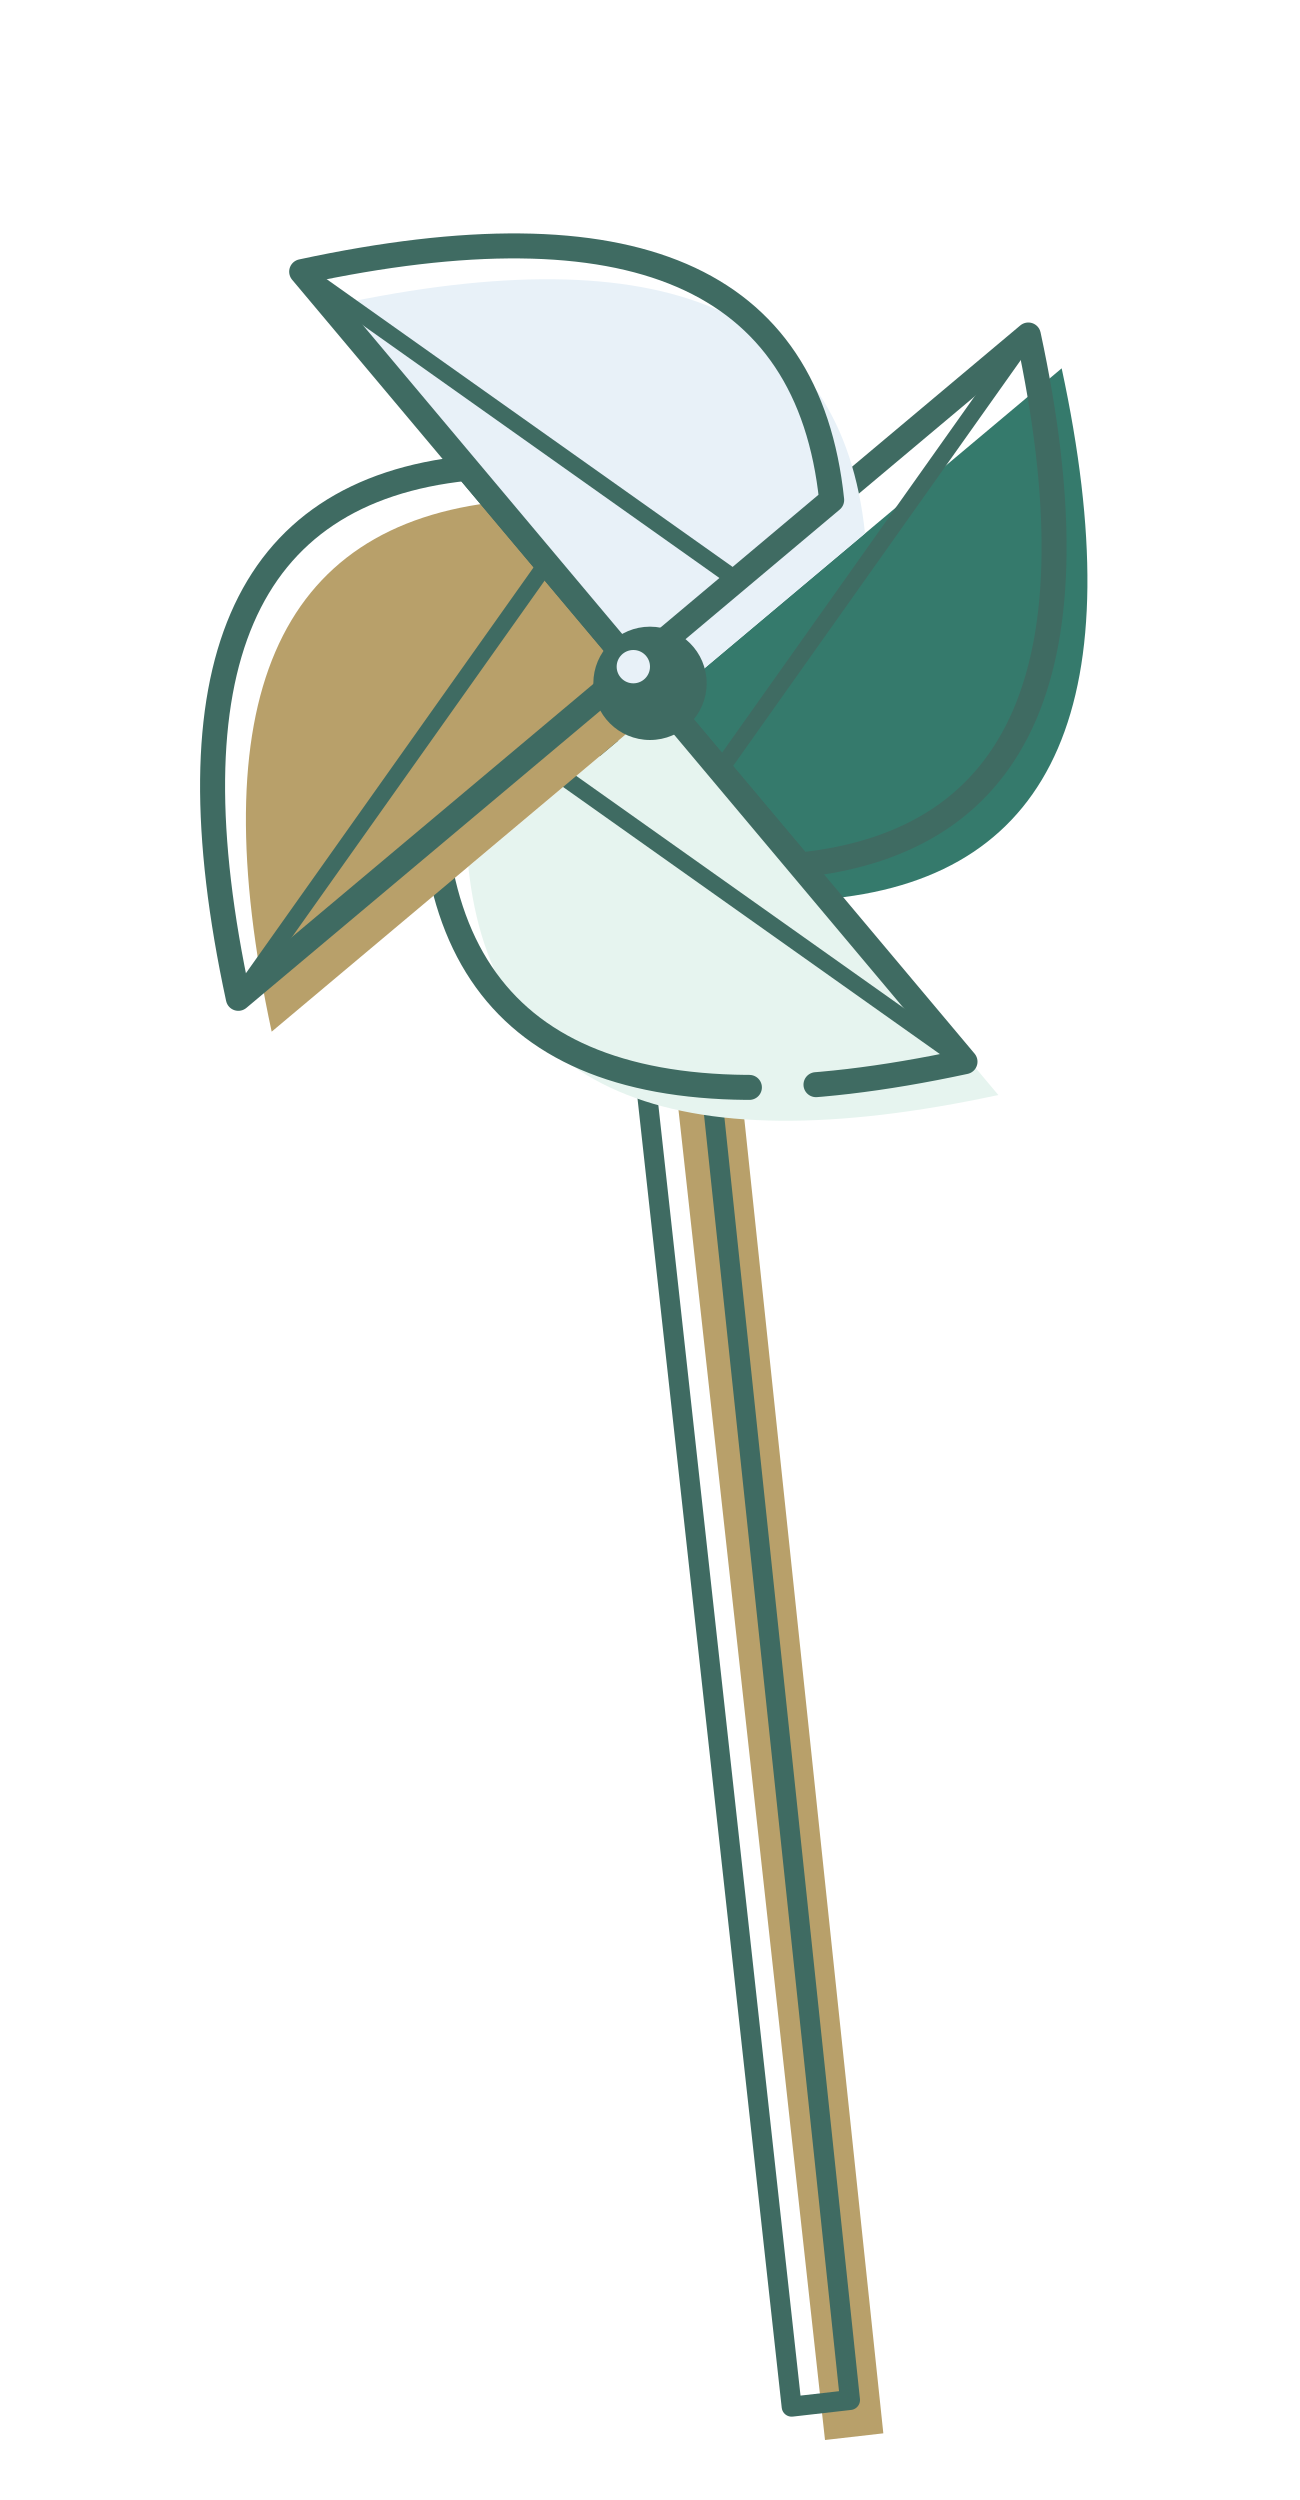
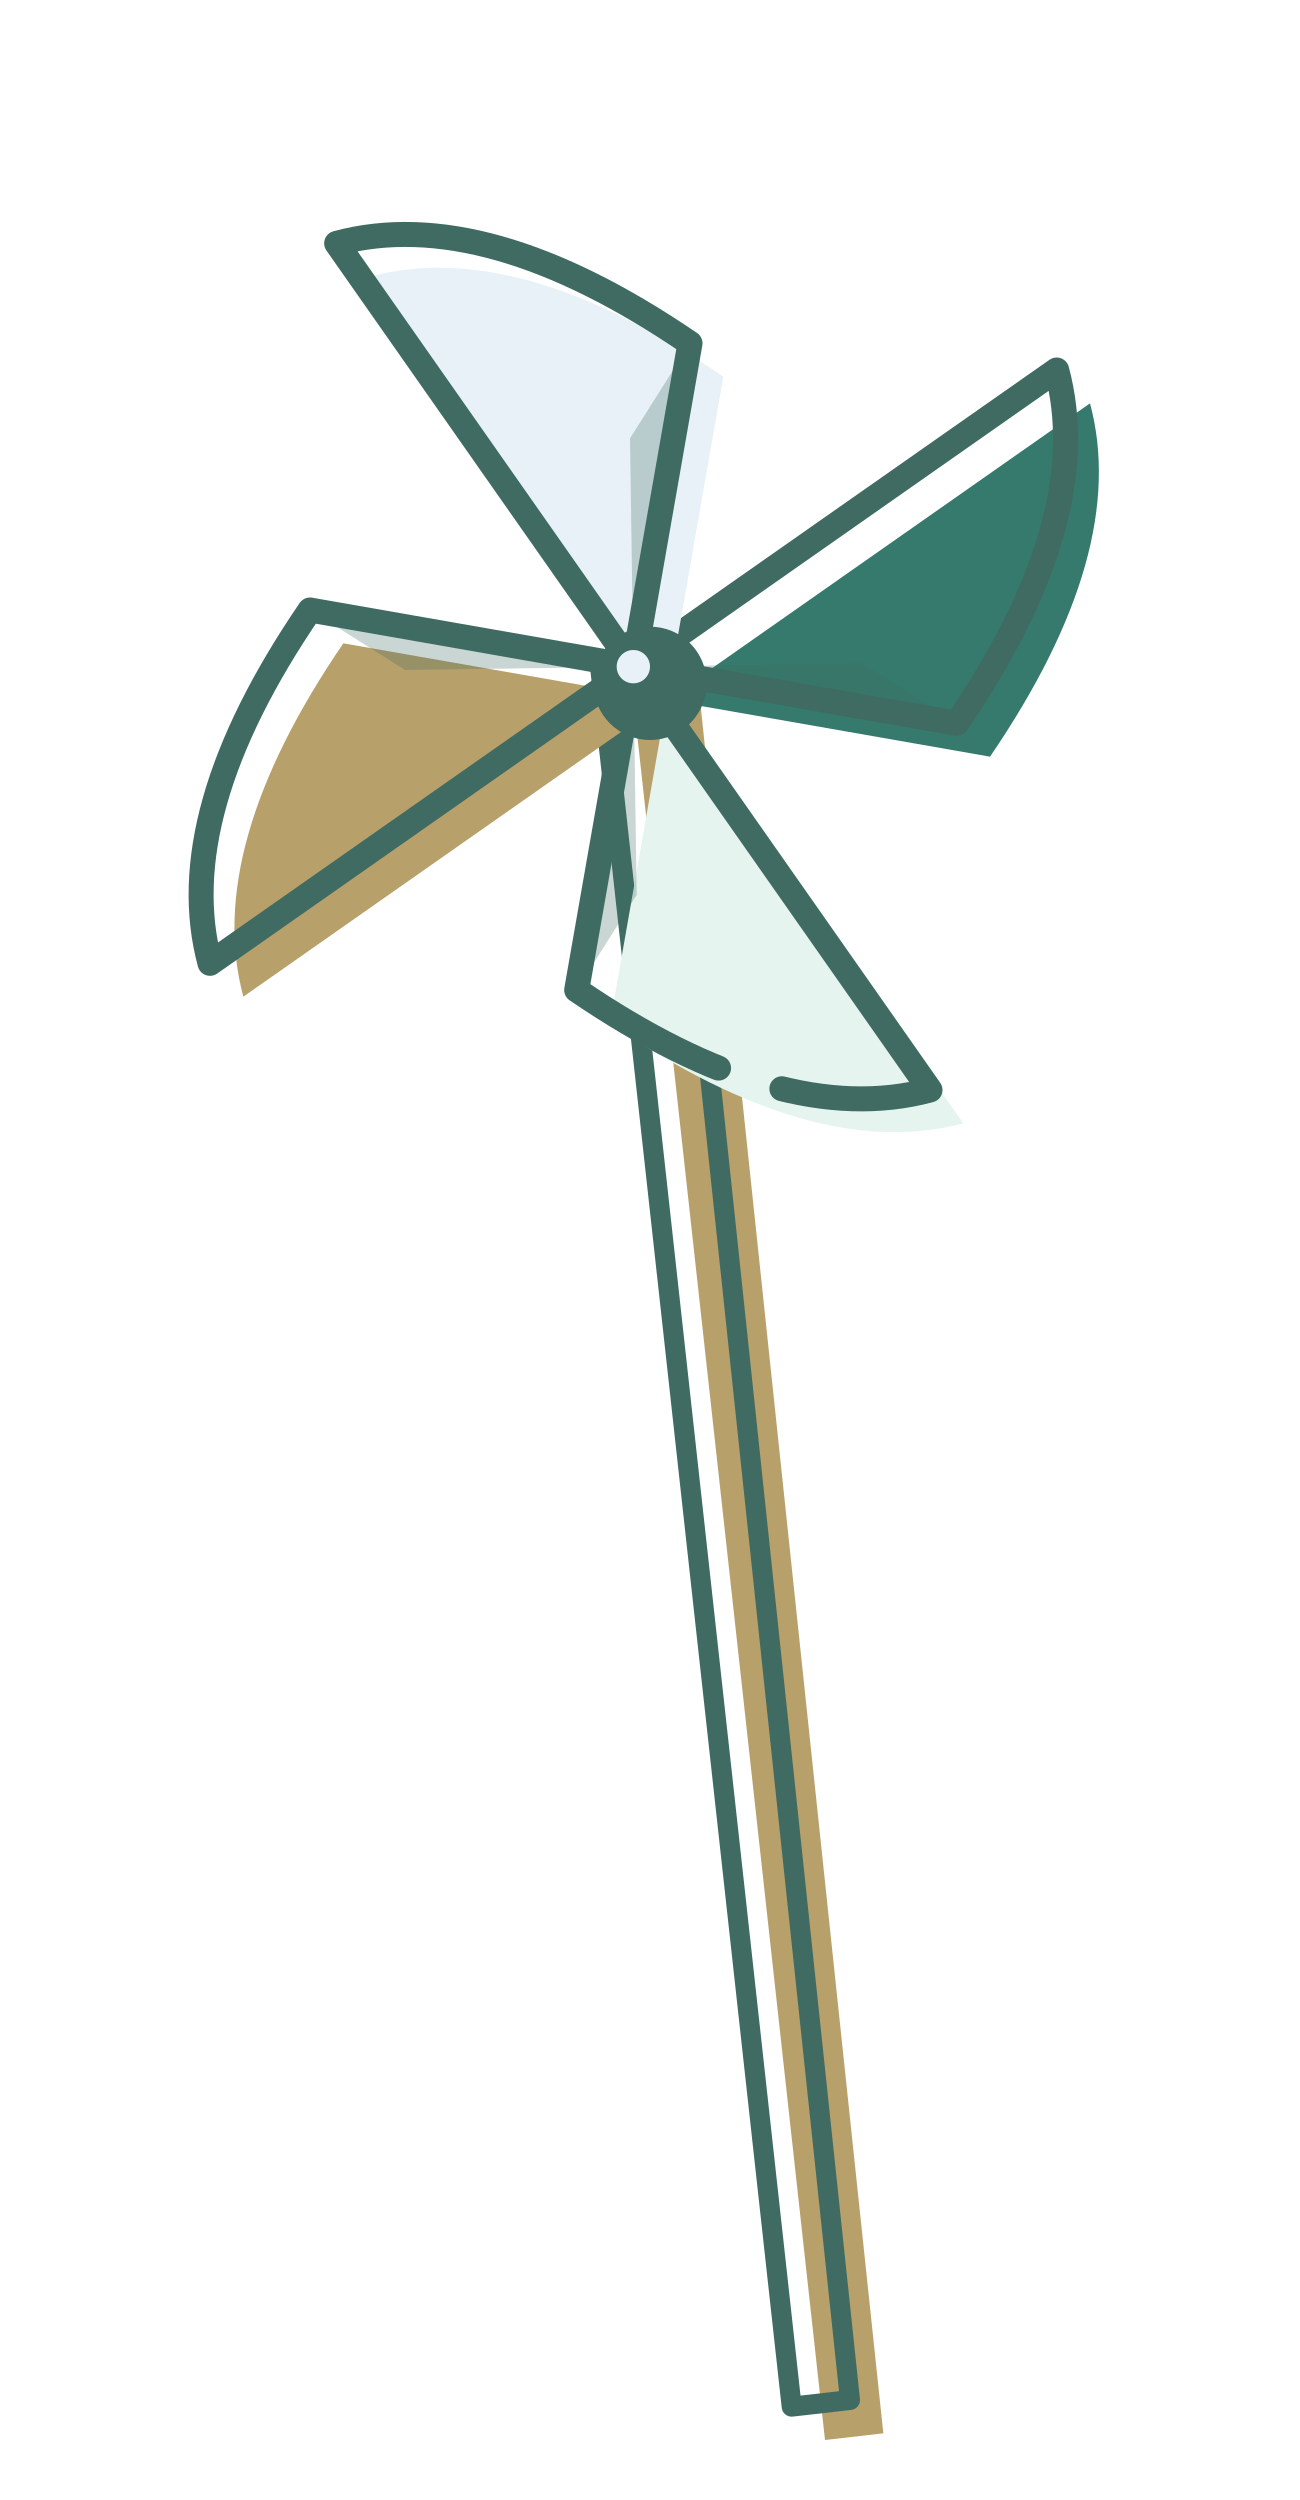
<svg xmlns="http://www.w3.org/2000/svg" viewBox="0 0 78 150" width="78" height="150" fill="none" stroke-linecap="round" stroke-linejoin="round">
  <path d="M36 40L40 40L51 144L47.5 144.4Z" fill="#B8A06A" transform="translate(2 2)" />
  <path d="M36 40L40 40L51 144L47.5 144.4Z" fill="none" stroke="#3F6B62" stroke-width="1.2" />
-   <path d="M38 40L61.7 20.1Q68.1 49.8 48 51.9Z" fill="#357A6C" transform="translate(2 2)" />
-   <path d="M38 40L61.7 20.1Q68.1 49.8 48 51.9Z" fill="none" stroke="#3F6B62" stroke-width="1.5" />
-   <path d="M61.7 20.1L43.2 46.2" fill="none" stroke="#3F6B62" stroke-width="1" />
-   <path d="M38 40L57.9 63.7Q28.2 70.1 26.1 50Z" fill="#E6F4EF" transform="translate(2 2)" />
-   <path d="M38 40L57.9 63.7Q28.2 70.1 26.1 50Z" fill="none" stroke="#3F6B62" stroke-width="1.5" pathLength="100" stroke-dasharray="40 4 100" />
-   <path d="M57.9 63.7L31.8 45.2" fill="none" stroke="#3F6B62" stroke-width="1" />
-   <path d="M38 40L14.3 59.9Q7.9 30.2 28 28.1Z" fill="#B8A06A" transform="translate(2 2)" />
-   <path d="M38 40L14.3 59.9Q7.9 30.2 28 28.1Z" fill="none" stroke="#3F6B62" stroke-width="1.5" />
-   <path d="M14.3 59.9L32.8 33.8" fill="none" stroke="#3F6B62" stroke-width="1" />
-   <path d="M38 40L18.1 16.3Q47.8 9.9 49.9 30Z" fill="#E8F1F8" transform="translate(2 2)" />
-   <path d="M38 40L18.1 16.3Q47.8 9.9 49.9 30Z" fill="none" stroke="#3F6B62" stroke-width="1.5" />
-   <path d="M18.1 16.3L44.2 34.8" fill="none" stroke="#3F6B62" stroke-width="1" />
+   <path d="M38 40L63.4 22.2Q65.8 31.1 57.4 43.4Z" fill="#357A6C" transform="translate(2 2)" />
+   <path d="M38 40L63.4 22.2Q65.8 31.1 57.4 43.4Z" fill="none" stroke="#3F6B62" stroke-width="1.5" />
+   <path d="M38 40L57.4 43.4L51.7 39.8Z" fill="#3F6B62" fill-opacity=".28" />
+   <path d="M38 40L55.8 65.4Q46.9 67.8 34.6 59.4Z" fill="#E6F4EF" transform="translate(2 2)" />
+   <path d="M38 40L55.8 65.4Q46.9 67.8 34.6 59.4Z" fill="none" stroke="#3F6B62" stroke-width="1.5" pathLength="100" stroke-dasharray="40 4 100" />
+   <path d="M38 40L34.6 59.4L38.2 53.7Z" fill="#3F6B62" fill-opacity=".28" />
+   <path d="M38 40L12.6 57.8Q10.2 48.9 18.6 36.6Z" fill="#B8A06A" transform="translate(2 2)" />
+   <path d="M38 40L12.6 57.8Q10.2 48.9 18.6 36.6Z" fill="none" stroke="#3F6B62" stroke-width="1.5" />
+   <path d="M38 40L18.6 36.6L24.3 40.2Z" fill="#3F6B62" fill-opacity=".28" />
+   <path d="M38 40L20.2 14.6Q29.1 12.2 41.4 20.6Z" fill="#E8F1F8" transform="translate(2 2)" />
+   <path d="M38 40L20.2 14.6Q29.1 12.2 41.4 20.6Z" fill="none" stroke="#3F6B62" stroke-width="1.5" />
+   <path d="M38 40L41.4 20.6L37.8 26.3Z" fill="#3F6B62" fill-opacity=".28" />
  <circle cx="39" cy="41" r="3.4" fill="#3F6B62" />
  <circle cx="38" cy="40" r="1" fill="#E8F1F8" />
</svg>
